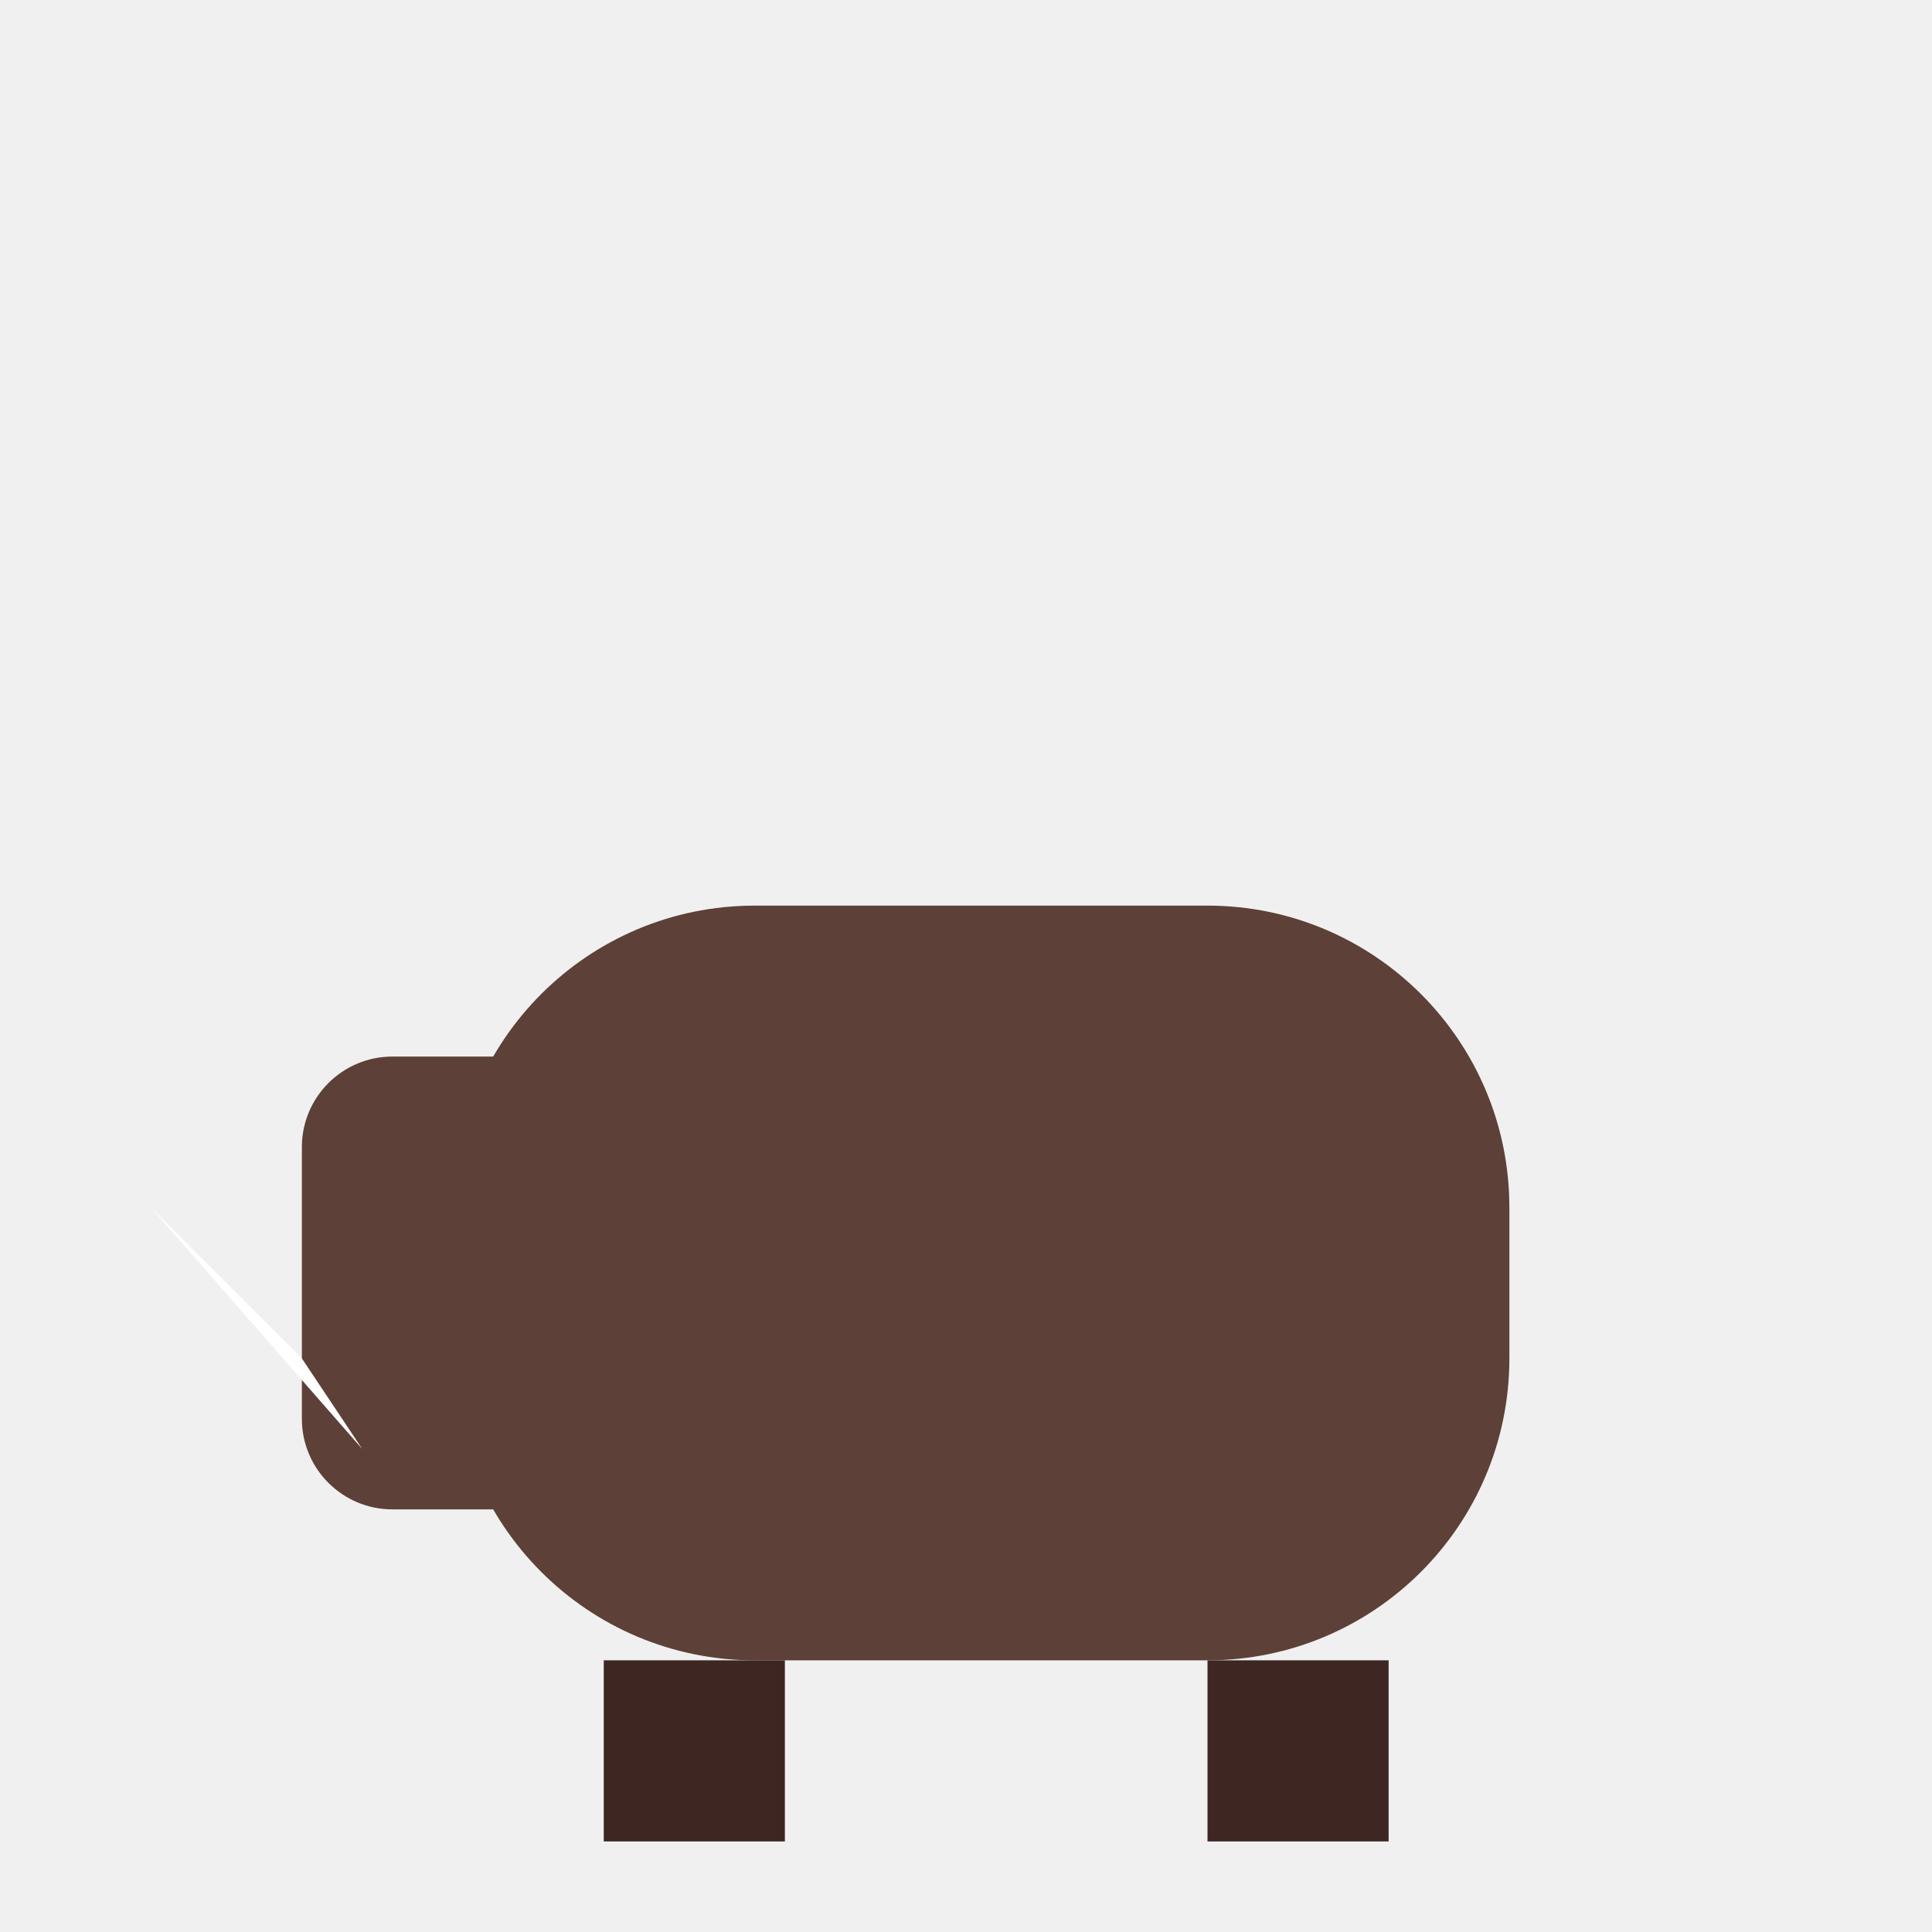
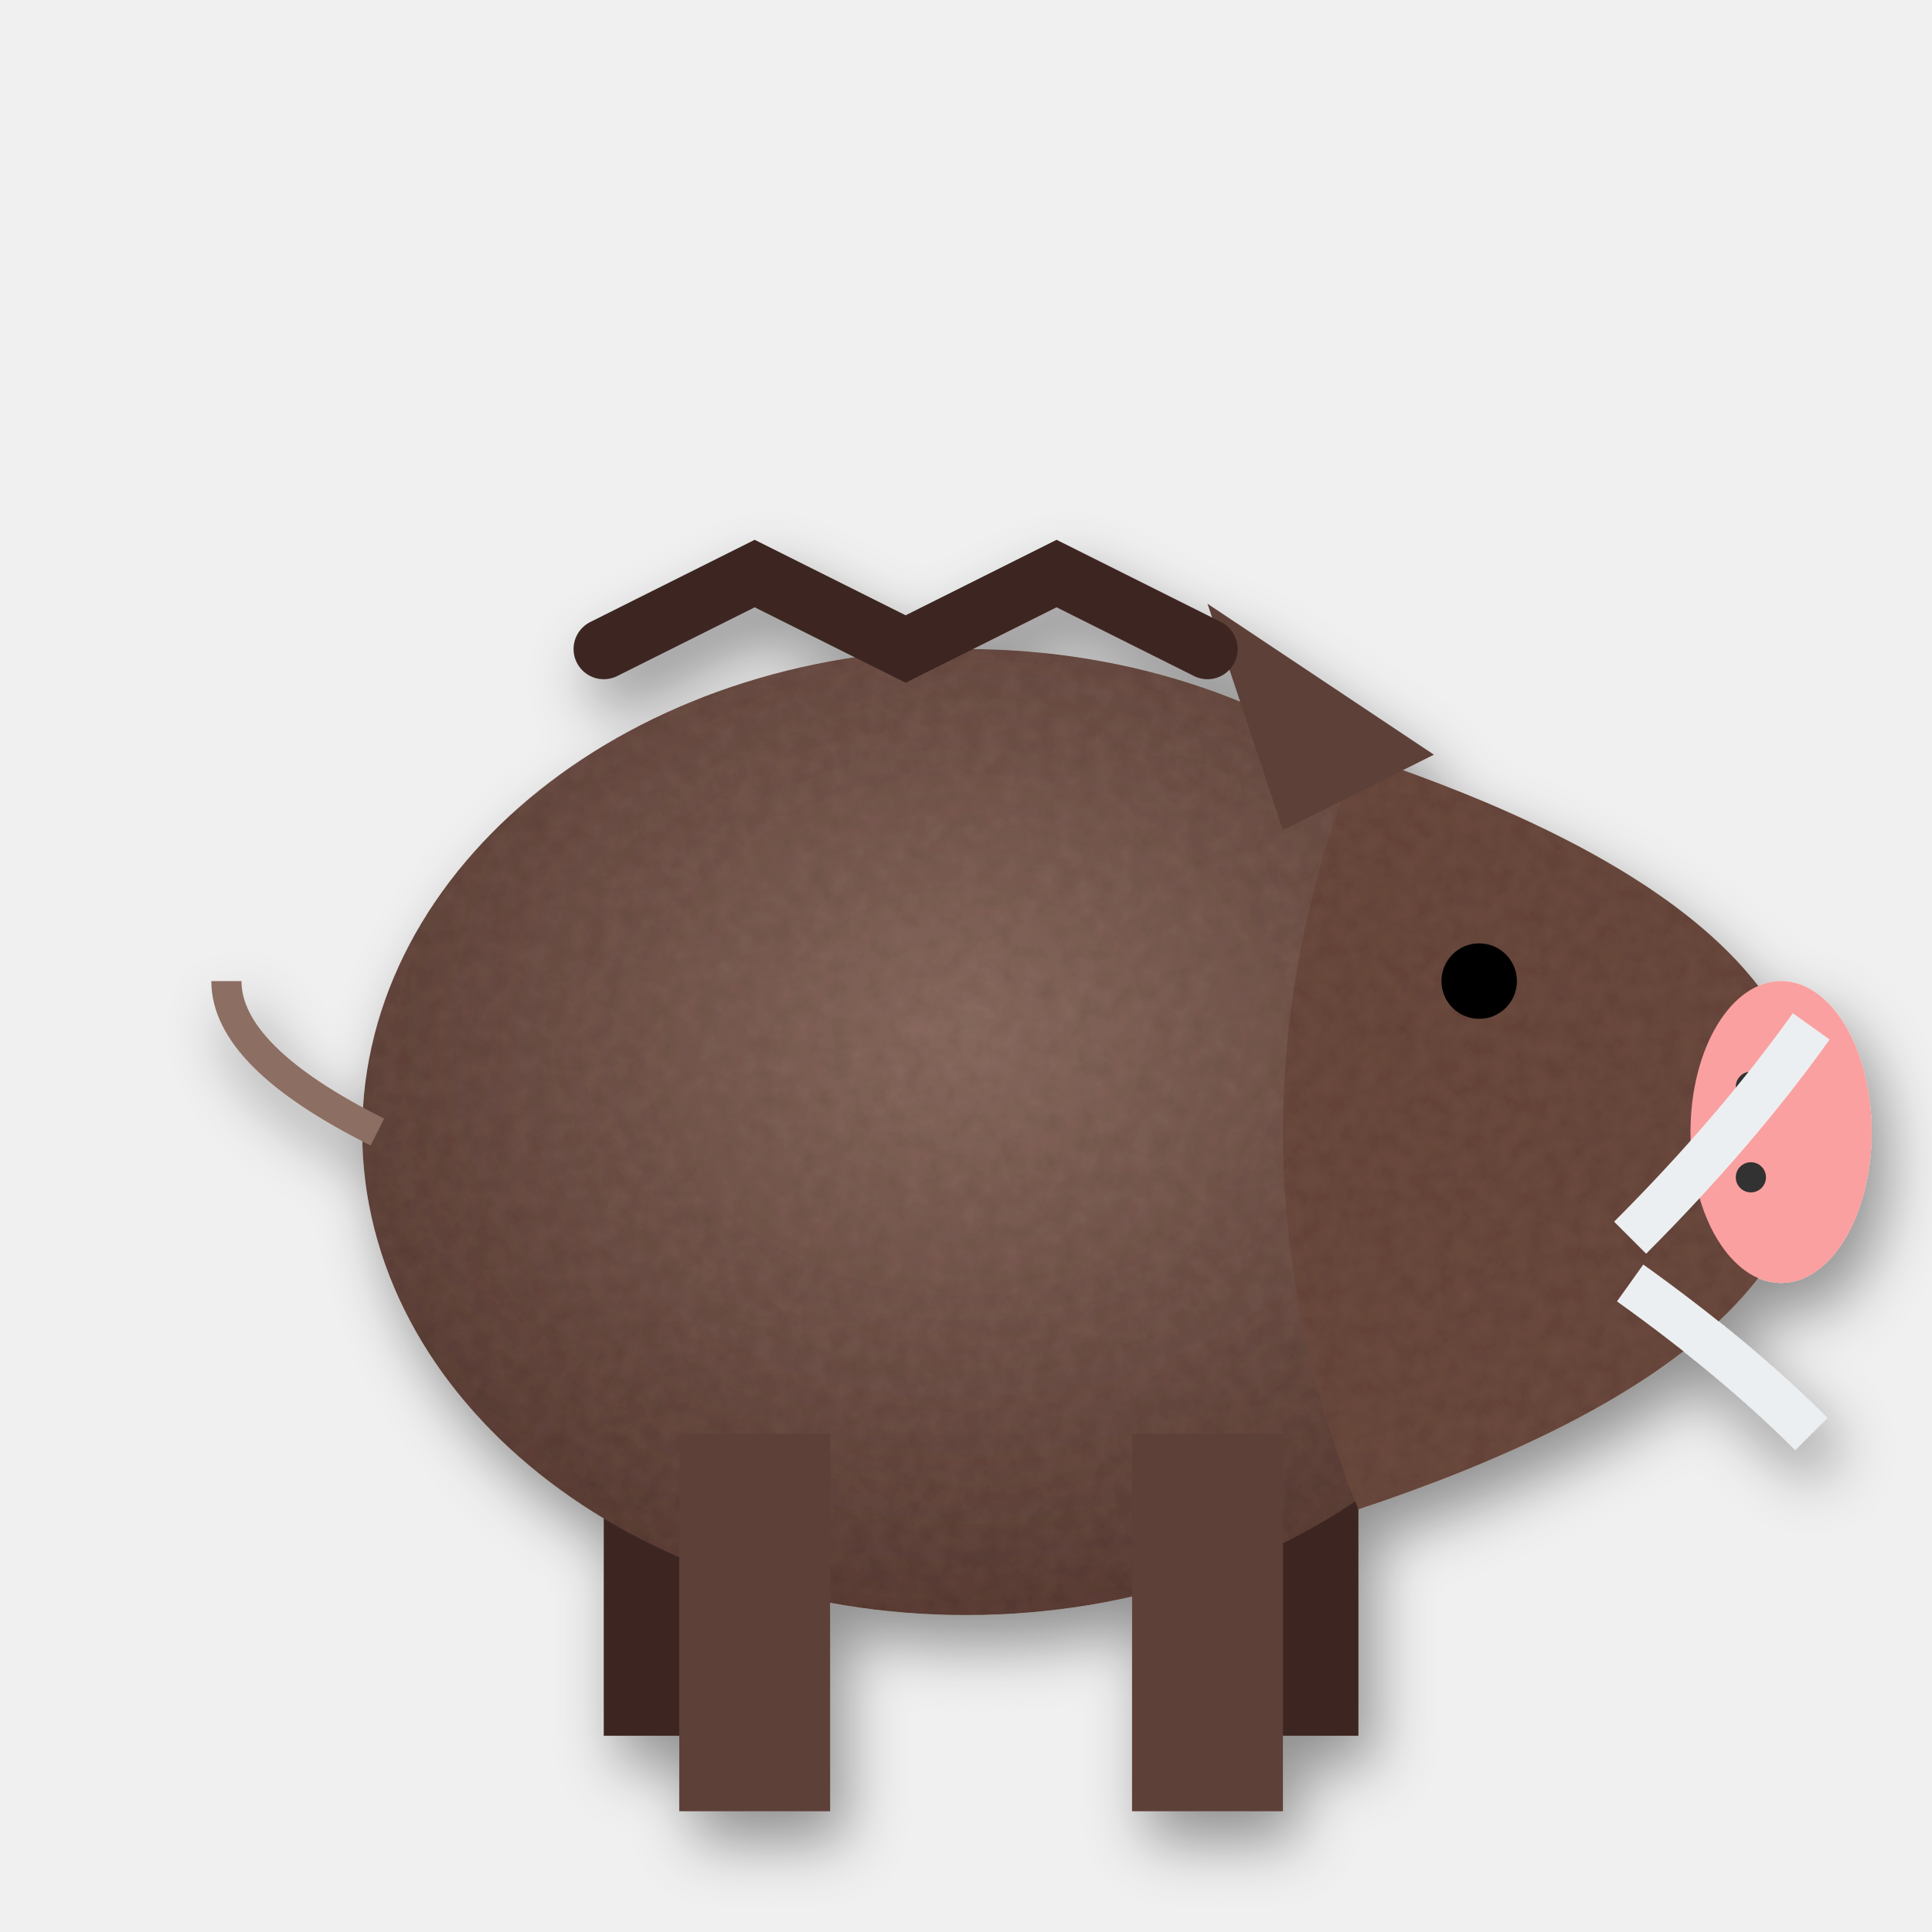
- <svg xmlns="http://www.w3.org/2000/svg" width="64" height="64" viewBox="0 0 64 64">
-   <rect x="15" y="30" width="35" height="25" rx="10" fill="#5D4037" />
-   <rect x="10" y="35" width="10" height="15" rx="3" fill="#5D4037" />
-   <path d="M10 45 L5 40 L12 48 Z" fill="white" />
-   <rect x="20" y="55" width="6" height="6" fill="#3E2723" />
-   <rect x="40" y="55" width="6" height="6" fill="#3E2723" />
+ <svg xmlns="http://www.w3.org/2000/svg" width="128" height="128" viewBox="0 0 128 128">
+   <defs>
+     <filter id="bristleTexture">
+       <feTurbulence type="fractalNoise" baseFrequency="0.8" numOctaves="4" result="noise" />
+       <feColorMatrix type="matrix" values="0 0 0 0 0.2  0 0 0 0 0.1  0 0 0 0 0  0 0 0 0.3 0" in="noise" result="coloredNoise" />
+       <feComposite operator="in" in="coloredNoise" in2="SourceGraphic" result="composite" />
+       <feBlend mode="multiply" in="composite" in2="SourceGraphic" />
+     </filter>
+     <filter id="dropShadow" x="-20%" y="-20%" width="140%" height="140%">
+       <feGaussianBlur in="SourceAlpha" stdDeviation="2" />
+       <feOffset dx="1" dy="2" result="offsetblur" />
+       <feComponentTransfer>
+         <feFuncA type="linear" slope="0.4" />
+       </feComponentTransfer>
+       <feMerge>
+         <feMergeNode />
+         <feMergeNode in="SourceGraphic" />
+       </feMerge>
+     </filter>
+     <radialGradient id="boarBody" cx="50%" cy="40%" r="60%">
+       <stop offset="0%" style="stop-color:#8D6E63;stop-opacity:1" />
+       <stop offset="100%" style="stop-color:#5D4037;stop-opacity:1" />
+     </radialGradient>
+   </defs>
+   <g filter="url(#dropShadow)">
+     <path d="M40,90 L40,115 L50,115 L50,90" fill="#3E2723" />
+     <path d="M80,90 L80,115 L90,115 L90,90" fill="#3E2723" />
+     <ellipse cx="64" cy="75" rx="40" ry="32" fill="url(#boarBody)" filter="url(#bristleTexture)" />
+     <path d="M45,95 L45,120 L55,120 L55,95" fill="#5D4037" />
+     <path d="M75,95 L75,120 L85,120 L85,95" fill="#5D4037" />
+     <path d="M90,50 Q120,60 120,75 Q120,90 90,100 Q80,75 90,50" fill="#6D4C41" filter="url(#bristleTexture)" />
+     <ellipse cx="118" cy="75" rx="6" ry="10" fill="#FAA0A0" />
+     <circle cx="116" cy="72" r="1" fill="#333" />
+     <circle cx="116" cy="78" r="1" fill="#333" />
+     <circle cx="98" cy="65" r="2.5" fill="#000" />
+     <path d="M108,82 Q115,75 120,68" stroke="#ECEFF1" stroke-width="3" fill="none" />
+     <path d="M108,85 Q115,90 120,95" stroke="#ECEFF1" stroke-width="3" fill="none" />
+     <path d="M85,55 L80,40 L95,50 Z" fill="#5D4037" />
+     <path d="M40,43 L50,38 L60,43 L70,38 L80,43" stroke="#3E2723" stroke-width="4" fill="none" stroke-linecap="round" />
+     <path d="M25,75 Q15,70 15,65" stroke="#8D6E63" stroke-width="2" fill="none" />
+   </g>
</svg>
